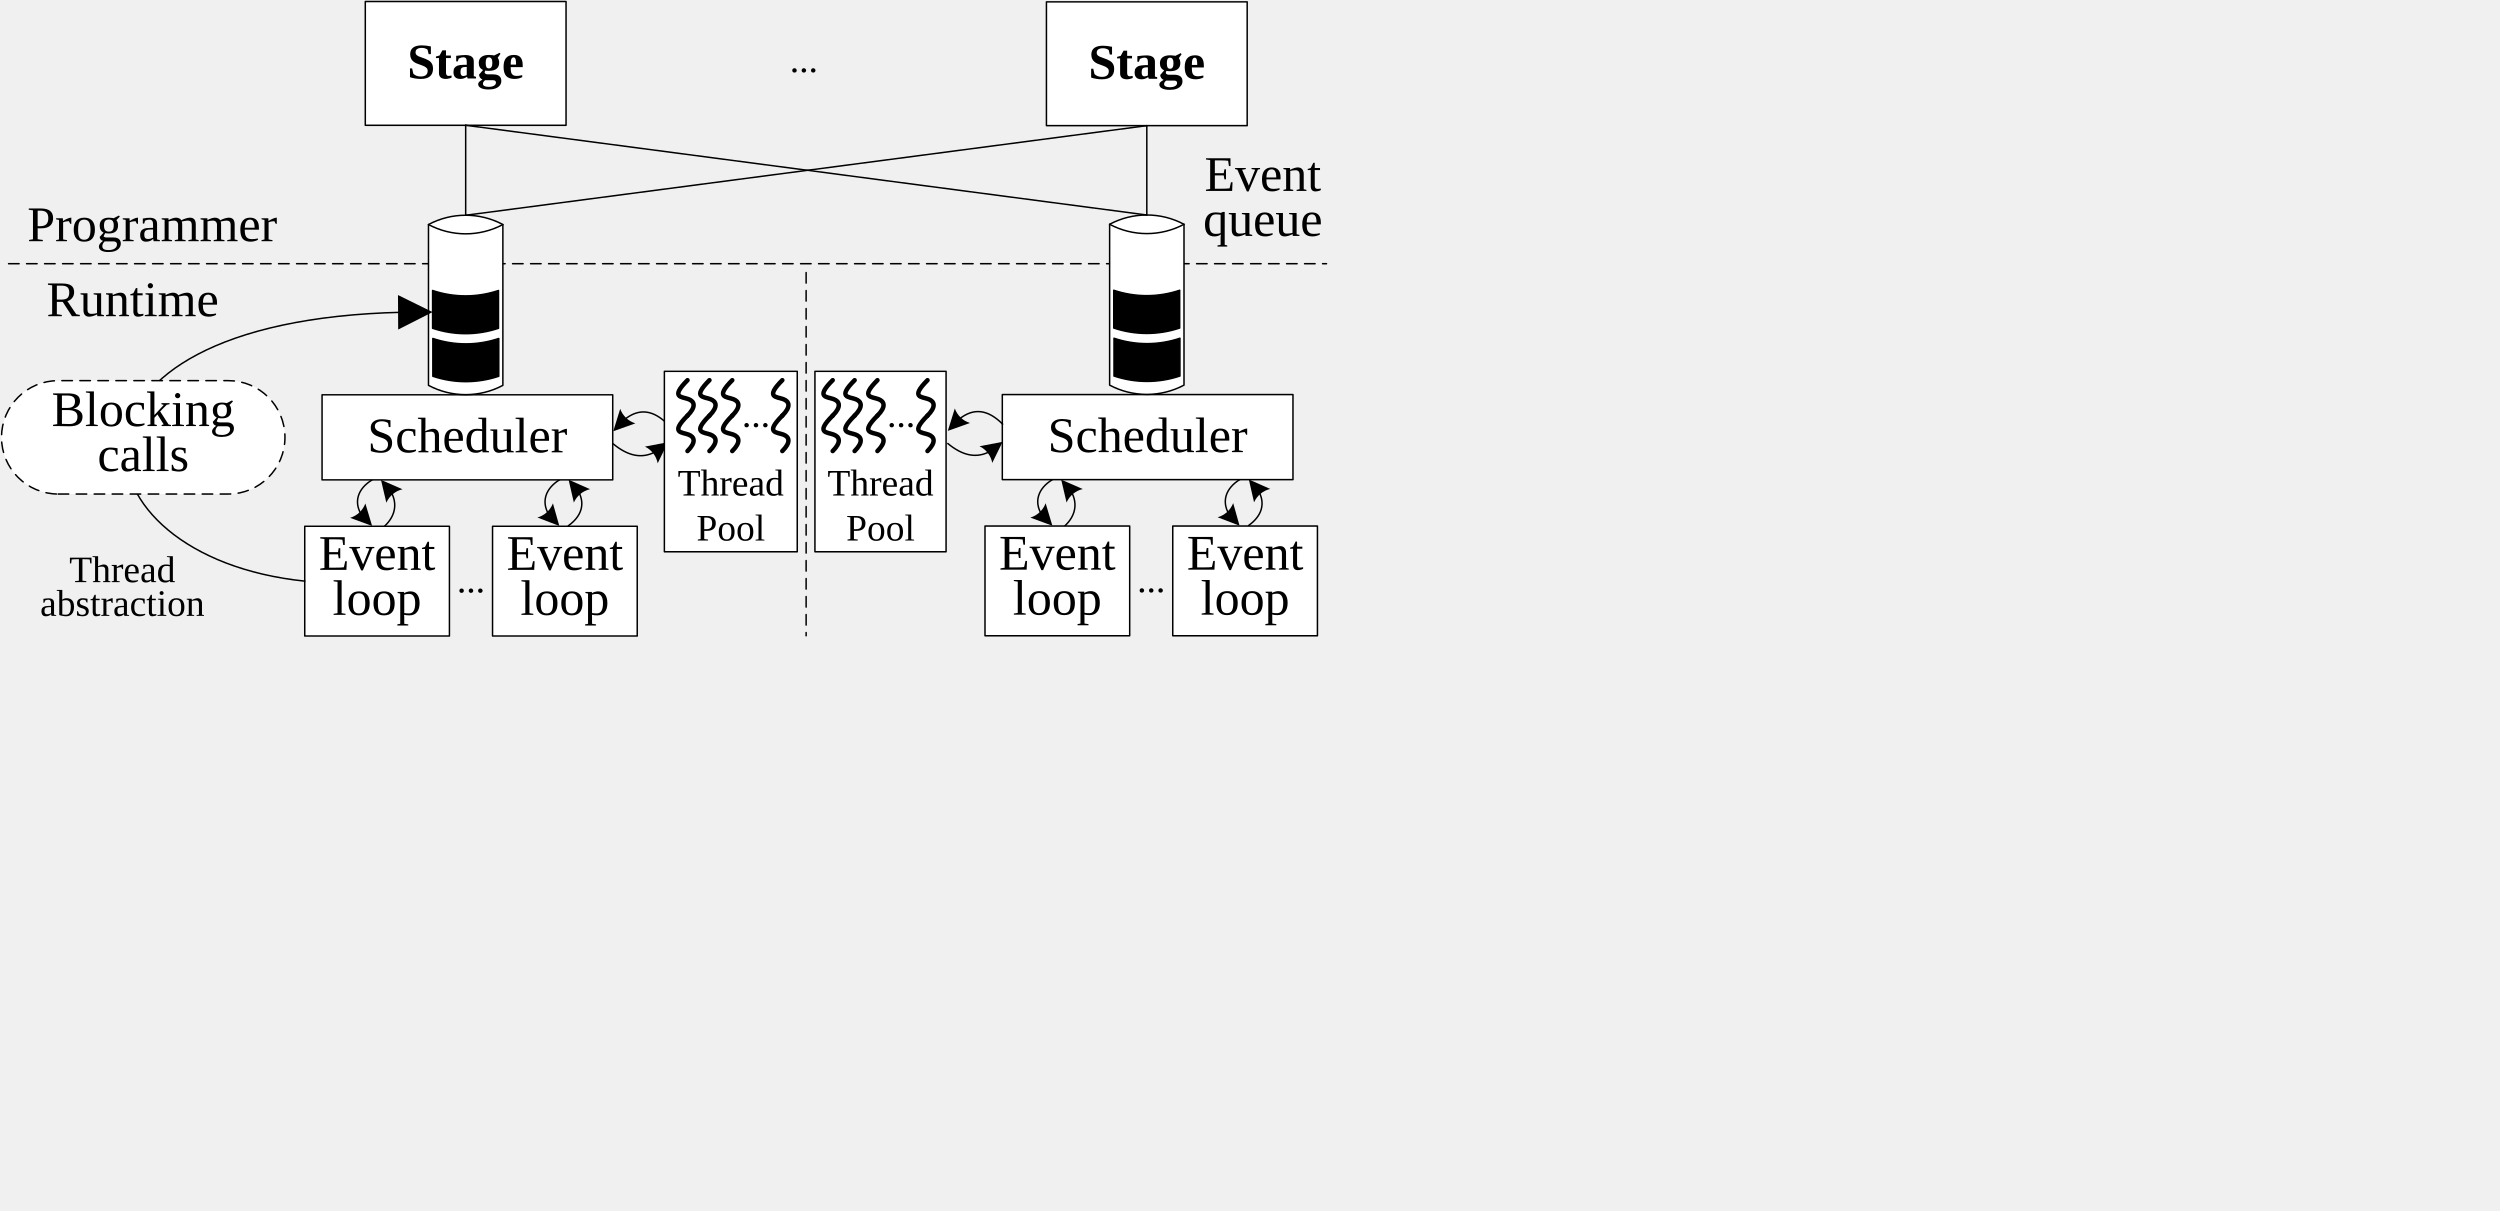
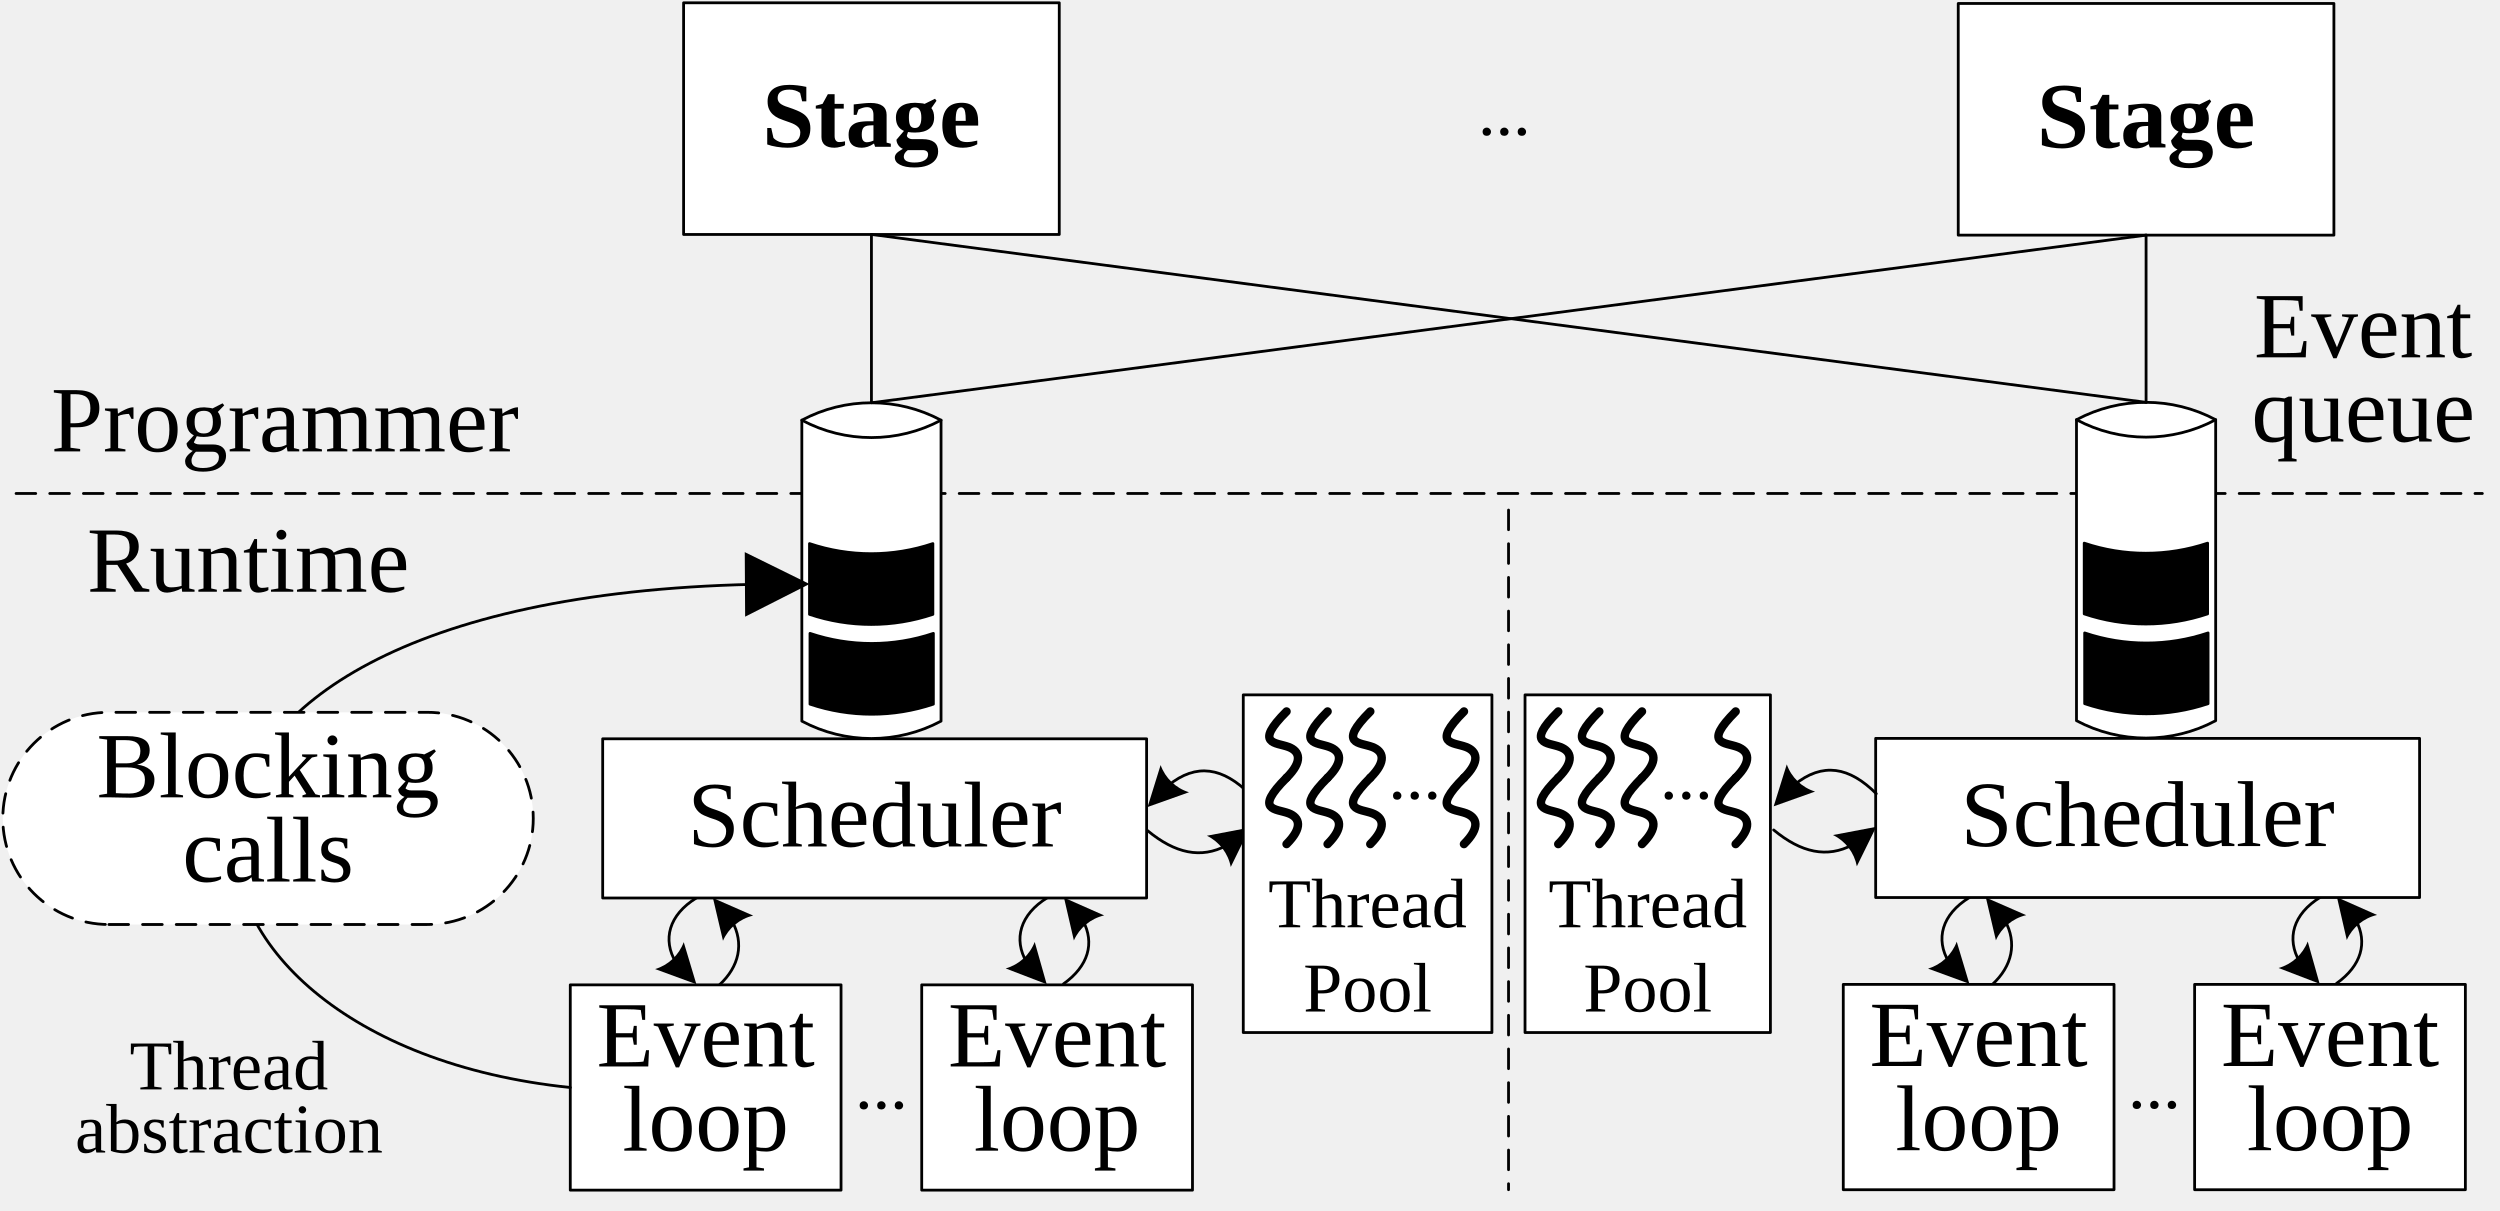
- <svg xmlns="http://www.w3.org/2000/svg" id="svg2" version="1.1" width="500" height="242.105" xml:space="preserve">
+ <svg xmlns="http://www.w3.org/2000/svg" id="svg2" version="1.1" width="267.188" height="129.375" xml:space="preserve">
  <defs id="defs6" />
  <g id="g10" transform="matrix(1.25,0,0,-1.25,0,129.375)">
    <g id="g12">
      <path d="m 1.374,61.307 210.866,0" style="fill:none;stroke:#000000;stroke-opacity:1;stroke-width:0.24;stroke-linecap:round;stroke-linejoin:round;stroke-miterlimit:10;stroke-dasharray:1.68,1.2;stroke-dashoffset:0" id="path14" />
    </g>
    <text transform="matrix(1,0,0,-1,4.3692,64.907)" id="text16">
      <tspan style="fill:#000000;fill-opacity:1;fill-rule:nonzero;stroke:none;font-family:Times New Roman;font-variant:normal;font-weight:normal;font-size:8;writing-mode:lr;-inkscape-font-specification:Times New" x="0 4.449 7.113 11.113 15.114 17.778 21.329 27.551 33.774 37.325" y="0" id="tspan18">Programmer</tspan>
    </text>
    <text transform="matrix(1,0,0,-1,7.4391,52.907)" id="text20">
      <tspan style="fill:#000000;fill-opacity:1;fill-rule:nonzero;stroke:none;font-family:Times New Roman;font-variant:normal;font-weight:normal;font-size:8;writing-mode:lr;-inkscape-font-specification:Times New" x="0 5.336 9.336 13.336 15.559 17.781 24.004" y="0" id="tspan22">Runtime</tspan>
    </text>
    <path d="m 58.448,83.454 32.119,0 0,19.806 -32.119,0 0,-19.806 z" style="fill:#ffffff;fill-opacity:1;fill-rule:evenodd;stroke:none" id="path24" />
    <path d="m 58.448,83.454 32.119,0 0,19.806 -32.119,0 0,-19.806 z" style="fill:none;stroke:#000000;stroke-opacity:1;stroke-width:0.24;stroke-linecap:round;stroke-linejoin:round;stroke-miterlimit:10;stroke-dasharray:none" id="path26" />
    <text transform="matrix(1,0,0,-1,65.176,90.947)" id="text28">
      <tspan style="fill:#000000;fill-opacity:1;fill-rule:nonzero;stroke:none;font-family:Times New Roman;font-variant:normal;font-weight:bold;font-size:8;writing-mode:lr;-inkscape-font-specification:'Times New Roman, Bold'" x="0 4.449 7.113 11.113 15.114" y="0" id="tspan30">Stage</tspan>
    </text>
    <text transform="matrix(1,0,0,-1,126.37,91.964)" id="text32">
      <tspan style="fill:#000000;fill-opacity:1;fill-rule:nonzero;stroke:none;font-family:Times New Roman;font-variant:normal;font-weight:normal;font-size:6;writing-mode:lr;-inkscape-font-specification:Times New" x="0 1.5 3" y="0" id="tspan34">...</tspan>
    </text>
    <path d="m 74.508,83.454 0,-14.392" style="fill:none;stroke:#000000;stroke-opacity:1;stroke-width:0.24;stroke-linecap:round;stroke-linejoin:round;stroke-miterlimit:10;stroke-dasharray:none" id="path36" />
    <path d="M 59.539,26.722 C 57.193,25.281 56.612,23.159 57.795,21.201" style="fill:none;stroke:#000000;stroke-opacity:1;stroke-width:0.24;stroke-linecap:round;stroke-linejoin:round;stroke-miterlimit:10;stroke-dasharray:none" id="path38" />
    <path d="m 59.539,19.349 -3.527,1.295 c 1.133,0.34 2.039,1.193 2.447,2.303 l 0,0 1.08,-3.598 z" style="fill:#000000;fill-opacity:1;fill-rule:evenodd;stroke:none" id="path40" />
    <path d="m 61.515,19.295 c 1.694,1.57 2.127,3.543 1.068,5.472" style="fill:none;stroke:#000000;stroke-opacity:1;stroke-width:0.24;stroke-linecap:round;stroke-linejoin:round;stroke-miterlimit:10;stroke-dasharray:none" id="path42" />
    <path d="m 60.956,26.722 3.441,-1.507 c -1.151,-0.271 -2.108,-1.067 -2.582,-2.15 l 0,0 -0.859,3.657 z" style="fill:#000000;fill-opacity:1;fill-rule:evenodd;stroke:none" id="path44" />
    <path d="M 89.553,26.75 C 87.211,25.311 86.628,23.195 87.777,21.227" style="fill:none;stroke:#000000;stroke-opacity:1;stroke-width:0.24;stroke-linecap:round;stroke-linejoin:round;stroke-miterlimit:10;stroke-dasharray:none" id="path46" />
    <path d="m 89.492,19.349 -3.506,1.349 c 1.138,0.322 2.057,1.162 2.482,2.265 l 1.024,-3.614 z" style="fill:#000000;fill-opacity:1;fill-rule:evenodd;stroke:none" id="path48" />
    <path d="m 90.929,19.377 c 2.138,1.529 2.687,3.488 1.662,5.413" style="fill:none;stroke:#000000;stroke-opacity:1;stroke-width:0.24;stroke-linecap:round;stroke-linejoin:round;stroke-miterlimit:10;stroke-dasharray:none" id="path50" />
    <path d="m 90.97,26.75 3.436,-1.519 c -1.152,-0.266 -2.112,-1.06 -2.59,-2.141 l -0.846,3.66 z" style="fill:#000000;fill-opacity:1;fill-rule:evenodd;stroke:none" id="path52" />
    <path d="m 51.53,26.722 46.505,0 0,13.609 -46.505,0 0,-13.609 z" style="fill:#ffffff;fill-opacity:1;fill-rule:evenodd;stroke:none" id="path54" />
    <path d="m 51.53,26.722 46.505,0 0,13.609 -46.505,0 0,-13.609 z" style="fill:none;stroke:#000000;stroke-opacity:1;stroke-width:0.24;stroke-linecap:round;stroke-linejoin:round;stroke-miterlimit:10;stroke-dasharray:none" id="path56" />
    <text transform="matrix(1,0,0,-1,58.788,31.126)" id="text58">
      <tspan style="fill:#000000;fill-opacity:1;fill-rule:nonzero;stroke:none;font-family:Times New Roman;font-variant:normal;font-weight:normal;font-size:8;writing-mode:lr;-inkscape-font-specification:Times New" x="0 4.449 8 12 15.551 19.551 23.551 25.774 29.324" y="0" id="tspan60">Scheduler</tspan>
    </text>
    <path d="m 68.557,41.844 0,25.73 c 3.719,1.984 8.182,1.984 11.902,0 l 0,0 0,-25.73 c -3.72,-1.984 -8.183,-1.984 -11.902,0 z" style="fill:#ffffff;fill-opacity:1;fill-rule:evenodd;stroke:none" id="path62" />
    <path d="m 68.557,41.844 0,25.73 c 3.719,1.984 8.182,1.984 11.902,0 l 0,0 0,-25.73 c -3.72,-1.984 -8.183,-1.984 -11.902,0 z" style="fill:none;stroke:#000000;stroke-opacity:1;stroke-width:0.24;stroke-linecap:round;stroke-linejoin:round;stroke-miterlimit:10;stroke-dasharray:none" id="path64" />
    <path d="m 68.557,67.574 c 3.719,-1.983 8.182,-1.983 11.902,0" style="fill:none;stroke:#000000;stroke-opacity:1;stroke-width:0.24;stroke-linecap:round;stroke-linejoin:round;stroke-miterlimit:10;stroke-dasharray:none" id="path66" />
    <path d="m 69.213,50.974 0,6.049 c 3.421,-1.152 7.126,-1.152 10.547,0 l 0,0 0,-6.049 c -3.421,-1.152 -7.126,-1.152 -10.547,0 z" style="fill:#000000;fill-opacity:1;fill-rule:evenodd;stroke:none" id="path68" />
    <path d="m 69.213,50.974 0,6.049 c 3.421,-1.152 7.126,-1.152 10.547,0 l 0,0 0,-6.049 c -3.421,-1.152 -7.126,-1.152 -10.547,0 z" style="fill:none;stroke:#000000;stroke-opacity:1;stroke-width:0.24;stroke-linecap:round;stroke-linejoin:round;stroke-miterlimit:10;stroke-dasharray:none" id="path70" />
    <path d="m 69.255,43.297 0,6.049 c 3.422,-1.152 7.126,-1.152 10.548,0 l 0,0 0,-6.049 c -3.422,-1.152 -7.126,-1.152 -10.548,0 z" style="fill:#000000;fill-opacity:1;fill-rule:evenodd;stroke:none" id="path72" />
    <path d="m 69.255,43.297 0,6.049 c 3.422,-1.152 7.126,-1.152 10.548,0 l 0,0 0,-6.049 c -3.422,-1.152 -7.126,-1.152 -10.548,0 z" style="fill:none;stroke:#000000;stroke-opacity:1;stroke-width:0.24;stroke-linecap:round;stroke-linejoin:round;stroke-miterlimit:10;stroke-dasharray:none" id="path74" />
    <path d="m 78.807,1.742 23.15,0 0,17.553 -23.15,0 0,-17.553 z" style="fill:#ffffff;fill-opacity:1;fill-rule:evenodd;stroke:none" id="path76" />
    <path d="m 78.807,1.742 23.15,0 0,17.553 -23.15,0 0,-17.553 z" style="fill:none;stroke:#000000;stroke-opacity:1;stroke-width:0.24;stroke-linecap:round;stroke-linejoin:round;stroke-miterlimit:10;stroke-dasharray:none" id="path78" />
    <text transform="matrix(1,0,0,-1,81.052,12.318)" id="text80">
      <tspan style="fill:#000000;fill-opacity:1;fill-rule:nonzero;stroke:none;font-family:Times New Roman;font-variant:normal;font-weight:normal;font-size:8;writing-mode:lr;-inkscape-font-specification:Times New" x="0 4.887 8.887 12.438 16.438 18.66" y="0" id="tspan82">Event </tspan>
    </text>
    <text transform="matrix(1,0,0,-1,83.27,5.1178)" id="text84">
      <tspan style="fill:#000000;fill-opacity:1;fill-rule:nonzero;stroke:none;font-family:Times New Roman;font-variant:normal;font-weight:normal;font-size:8;writing-mode:lr;-inkscape-font-specification:Times New" x="0 2.223 6.223 10.223" y="0" id="tspan86">loop</tspan>
    </text>
    <path d="m 48.759,1.742 23.15,0 0,17.553 -23.15,0 0,-17.553 z" style="fill:#ffffff;fill-opacity:1;fill-rule:evenodd;stroke:none" id="path88" />
    <path d="m 48.759,1.742 23.15,0 0,17.553 -23.15,0 0,-17.553 z" style="fill:none;stroke:#000000;stroke-opacity:1;stroke-width:0.24;stroke-linecap:round;stroke-linejoin:round;stroke-miterlimit:10;stroke-dasharray:none" id="path90" />
    <text transform="matrix(1,0,0,-1,51.004,12.318)" id="text92">
      <tspan style="fill:#000000;fill-opacity:1;fill-rule:nonzero;stroke:none;font-family:Times New Roman;font-variant:normal;font-weight:normal;font-size:8;writing-mode:lr;-inkscape-font-specification:Times New" x="0 4.887 8.887 12.438 16.438 18.66" y="0" id="tspan94">Event </tspan>
    </text>
    <text transform="matrix(1,0,0,-1,53.223,5.1178)" id="text96">
      <tspan style="fill:#000000;fill-opacity:1;fill-rule:nonzero;stroke:none;font-family:Times New Roman;font-variant:normal;font-weight:normal;font-size:8;writing-mode:lr;-inkscape-font-specification:Times New" x="0 2.223 6.223 10.223" y="0" id="tspan98">loop</tspan>
    </text>
    <text transform="matrix(1,0,0,-1,73.108,8.718)" id="text100">
      <tspan style="fill:#000000;fill-opacity:1;fill-rule:nonzero;stroke:none;font-family:Times New Roman;font-variant:normal;font-weight:normal;font-size:6;writing-mode:lr;-inkscape-font-specification:Times New" x="0 1.5 3" y="0" id="tspan102">...</tspan>
    </text>
    <g id="g104">
      <path d="m 128.98,59.89 0,-58.11" style="fill:none;stroke:#000000;stroke-opacity:1;stroke-width:0.24;stroke-linecap:round;stroke-linejoin:round;stroke-miterlimit:10;stroke-dasharray:1.68,1.2;stroke-dashoffset:0" id="path106" />
    </g>
    <path d="m 168.38,26.76 c -2.35,-1.441 -2.93,-3.563 -1.75,-5.521" style="fill:none;stroke:#000000;stroke-opacity:1;stroke-width:0.24;stroke-linecap:round;stroke-linejoin:round;stroke-miterlimit:10;stroke-dasharray:none" id="path108" />
    <path d="m 168.38,19.387 -3.53,1.295 c 1.13,0.34 2.04,1.193 2.45,2.303 l 0,0 1.08,-3.598 z" style="fill:#000000;fill-opacity:1;fill-rule:evenodd;stroke:none" id="path110" />
    <path d="m 170.35,19.333 c 1.7,1.571 2.13,3.543 1.07,5.472" style="fill:none;stroke:#000000;stroke-opacity:1;stroke-width:0.24;stroke-linecap:round;stroke-linejoin:round;stroke-miterlimit:10;stroke-dasharray:none" id="path112" />
    <path d="m 169.79,26.76 3.45,-1.507 c -1.16,-0.271 -2.11,-1.067 -2.59,-2.15 l 0,0 -0.86,3.657 z" style="fill:#000000;fill-opacity:1;fill-rule:evenodd;stroke:none" id="path114" />
    <path d="m 198.39,26.788 c -2.34,-1.438 -2.92,-3.555 -1.77,-5.522" style="fill:none;stroke:#000000;stroke-opacity:1;stroke-width:0.24;stroke-linecap:round;stroke-linejoin:round;stroke-miterlimit:10;stroke-dasharray:none" id="path116" />
    <path d="m 198.33,19.387 -3.51,1.349 c 1.14,0.322 2.06,1.162 2.49,2.265 l 0,0 1.02,-3.614 z" style="fill:#000000;fill-opacity:1;fill-rule:evenodd;stroke:none" id="path118" />
    <path d="m 199.77,19.415 c 2.14,1.529 2.68,3.488 1.66,5.413" style="fill:none;stroke:#000000;stroke-opacity:1;stroke-width:0.24;stroke-linecap:round;stroke-linejoin:round;stroke-miterlimit:10;stroke-dasharray:none" id="path120" />
    <path d="m 199.81,26.788 3.43,-1.519 c -1.15,-0.266 -2.11,-1.059 -2.59,-2.141 l -0.84,3.66 z" style="fill:#000000;fill-opacity:1;fill-rule:evenodd;stroke:none" id="path122" />
    <path d="m 160.37,26.76 46.505,0 0,13.609 -46.505,0 0,-13.609 z" style="fill:#ffffff;fill-opacity:1;fill-rule:evenodd;stroke:none" id="path124" />
    <path d="m 160.37,26.76 46.505,0 0,13.609 -46.505,0 0,-13.609 z" style="fill:none;stroke:#000000;stroke-opacity:1;stroke-width:0.24;stroke-linecap:round;stroke-linejoin:round;stroke-miterlimit:10;stroke-dasharray:none" id="path126" />
    <text transform="matrix(1,0,0,-1,167.63,31.164)" id="text128">
      <tspan style="fill:#000000;fill-opacity:1;fill-rule:nonzero;stroke:none;font-family:Times New Roman;font-variant:normal;font-weight:normal;font-size:8;writing-mode:lr;-inkscape-font-specification:Times New" x="0 4.449 8 12 15.551 19.551 23.551 25.774 29.324" y="0" id="tspan130">Scheduler</tspan>
    </text>
    <text transform="matrix(1,0,0,-1,192.72,72.948)" id="text132">
      <tspan style="fill:#000000;fill-opacity:1;fill-rule:nonzero;stroke:none;font-family:Times New Roman;font-variant:normal;font-weight:normal;font-size:8;writing-mode:lr;-inkscape-font-specification:Times New" x="0 4.887 8.887 12.438 16.438 18.66" y="0" id="tspan134">Event </tspan>
    </text>
    <text transform="matrix(1,0,0,-1,192.5,65.748)" id="text136">
      <tspan style="fill:#000000;fill-opacity:1;fill-rule:nonzero;stroke:none;font-family:Times New Roman;font-variant:normal;font-weight:normal;font-size:8;writing-mode:lr;-inkscape-font-specification:Times New" x="0 4 8 11.551 15.551" y="0" id="tspan138">queue</tspan>
    </text>
    <path d="m 177.54,41.882 0,25.731 c 3.72,1.983 8.18,1.983 11.9,0 l 0,0 0,-25.731 c -3.72,-1.983 -8.18,-1.983 -11.9,0 z" style="fill:#ffffff;fill-opacity:1;fill-rule:evenodd;stroke:none" id="path140" />
    <path d="m 177.54,41.882 0,25.731 c 3.72,1.983 8.18,1.983 11.9,0 l 0,0 0,-25.731 c -3.72,-1.983 -8.18,-1.983 -11.9,0 z" style="fill:none;stroke:#000000;stroke-opacity:1;stroke-width:0.24;stroke-linecap:round;stroke-linejoin:round;stroke-miterlimit:10;stroke-dasharray:none" id="path142" />
    <path d="m 177.54,67.613 c 3.72,-1.984 8.18,-1.984 11.9,0" style="fill:none;stroke:#000000;stroke-opacity:1;stroke-width:0.24;stroke-linecap:round;stroke-linejoin:round;stroke-miterlimit:10;stroke-dasharray:none" id="path144" />
    <path d="m 178.2,51.013 0,6.048 c 3.42,-1.152 7.12,-1.152 10.55,0 l 0,0 0,-6.048 c -3.43,-1.153 -7.13,-1.153 -10.55,0 z" style="fill:#000000;fill-opacity:1;fill-rule:evenodd;stroke:none" id="path146" />
    <path d="m 178.2,51.013 0,6.048 c 3.42,-1.152 7.12,-1.152 10.55,0 l 0,0 0,-6.048 c -3.43,-1.153 -7.13,-1.153 -10.55,0 z" style="fill:none;stroke:#000000;stroke-opacity:1;stroke-width:0.24;stroke-linecap:round;stroke-linejoin:round;stroke-miterlimit:10;stroke-dasharray:none" id="path148" />
    <path d="m 178.24,43.336 0,6.048 c 3.42,-1.152 7.13,-1.152 10.55,0 l 0,0 0,-6.048 c -3.42,-1.153 -7.13,-1.153 -10.55,0 z" style="fill:#000000;fill-opacity:1;fill-rule:evenodd;stroke:none" id="path150" />
    <path d="m 178.24,43.336 0,6.048 c 3.42,-1.152 7.13,-1.152 10.55,0 l 0,0 0,-6.048 c -3.42,-1.153 -7.13,-1.153 -10.55,0 z" style="fill:none;stroke:#000000;stroke-opacity:1;stroke-width:0.24;stroke-linecap:round;stroke-linejoin:round;stroke-miterlimit:10;stroke-dasharray:none" id="path152" />
    <path d="m 187.64,1.78 23.15,0 0,17.553 -23.15,0 0,-17.553 z" style="fill:#ffffff;fill-opacity:1;fill-rule:evenodd;stroke:none" id="path154" />
    <path d="m 187.64,1.78 23.15,0 0,17.553 -23.15,0 0,-17.553 z" style="fill:none;stroke:#000000;stroke-opacity:1;stroke-width:0.24;stroke-linecap:round;stroke-linejoin:round;stroke-miterlimit:10;stroke-dasharray:none" id="path156" />
    <text transform="matrix(1,0,0,-1,189.89,12.356)" id="text158">
      <tspan style="fill:#000000;fill-opacity:1;fill-rule:nonzero;stroke:none;font-family:Times New Roman;font-variant:normal;font-weight:normal;font-size:8;writing-mode:lr;-inkscape-font-specification:Times New" x="0 4.887 8.887 12.438 16.438 18.66" y="0" id="tspan160">Event </tspan>
    </text>
    <text transform="matrix(1,0,0,-1,192.11,5.156)" id="text162">
      <tspan style="fill:#000000;fill-opacity:1;fill-rule:nonzero;stroke:none;font-family:Times New Roman;font-variant:normal;font-weight:normal;font-size:8;writing-mode:lr;-inkscape-font-specification:Times New" x="0 2.223 6.223 10.223" y="0" id="tspan164">loop</tspan>
    </text>
    <path d="m 157.6,1.78 23.15,0 0,17.553 -23.15,0 0,-17.553 z" style="fill:#ffffff;fill-opacity:1;fill-rule:evenodd;stroke:none" id="path166" />
    <path d="m 157.6,1.78 23.15,0 0,17.553 -23.15,0 0,-17.553 z" style="fill:none;stroke:#000000;stroke-opacity:1;stroke-width:0.24;stroke-linecap:round;stroke-linejoin:round;stroke-miterlimit:10;stroke-dasharray:none" id="path168" />
    <text transform="matrix(1,0,0,-1,159.84,12.356)" id="text170">
      <tspan style="fill:#000000;fill-opacity:1;fill-rule:nonzero;stroke:none;font-family:Times New Roman;font-variant:normal;font-weight:normal;font-size:8;writing-mode:lr;-inkscape-font-specification:Times New" x="0 4.887 8.887 12.438 16.438 18.66" y="0" id="tspan172">Event </tspan>
    </text>
    <text transform="matrix(1,0,0,-1,162.06,5.156)" id="text174">
      <tspan style="fill:#000000;fill-opacity:1;fill-rule:nonzero;stroke:none;font-family:Times New Roman;font-variant:normal;font-weight:normal;font-size:8;writing-mode:lr;-inkscape-font-specification:Times New" x="0 2.223 6.223 10.223" y="0" id="tspan176">loop</tspan>
    </text>
    <text transform="matrix(1,0,0,-1,181.95,8.7562)" id="text178">
      <tspan style="fill:#000000;fill-opacity:1;fill-rule:nonzero;stroke:none;font-family:Times New Roman;font-variant:normal;font-weight:normal;font-size:6;writing-mode:lr;-inkscape-font-specification:Times New" x="0 1.5 3" y="0" id="tspan180">...</tspan>
    </text>
    <path d="m 167.43,83.396 32.119,0 0,19.806 -32.119,0 0,-19.806 z" style="fill:#ffffff;fill-opacity:1;fill-rule:evenodd;stroke:none" id="path182" />
    <path d="m 167.43,83.396 32.119,0 0,19.806 -32.119,0 0,-19.806 z" style="fill:none;stroke:#000000;stroke-opacity:1;stroke-width:0.24;stroke-linecap:round;stroke-linejoin:round;stroke-miterlimit:10;stroke-dasharray:none" id="path184" />
    <text transform="matrix(1,0,0,-1,174.16,90.889)" id="text186">
      <tspan style="fill:#000000;fill-opacity:1;fill-rule:nonzero;stroke:none;font-family:Times New Roman;font-variant:normal;font-weight:bold;font-size:8;writing-mode:lr;-inkscape-font-specification:'Times New Roman, Bold'" x="0 4.449 7.113 11.113 15.114" y="0" id="tspan188">Stage</tspan>
    </text>
    <path d="m 183.49,83.396 0,-14.296" style="fill:none;stroke:#000000;stroke-opacity:1;stroke-width:0.24;stroke-linecap:round;stroke-linejoin:round;stroke-miterlimit:10;stroke-dasharray:none" id="path190" />
    <path d="M 74.508,83.454 183.49,69.1" style="fill:none;stroke:#000000;stroke-opacity:1;stroke-width:0.24;stroke-linecap:round;stroke-linejoin:round;stroke-miterlimit:10;stroke-dasharray:none" id="path192" />
    <path d="M 183.49,83.396 74.508,69.062" style="fill:none;stroke:#000000;stroke-opacity:1;stroke-width:0.24;stroke-linecap:round;stroke-linejoin:round;stroke-miterlimit:10;stroke-dasharray:none" id="path194" />
    <path d="M 48.759,10.518 C 10.878,14.432 5.152,52.202 64.383,53.538" style="fill:none;stroke:#000000;stroke-opacity:1;stroke-width:0.24;stroke-linecap:round;stroke-linejoin:round;stroke-miterlimit:10;stroke-dasharray:none" id="path196" />
    <path d="m 63.677,56.294 5.536,-2.727 -5.504,-2.793 -0.032,5.52 z" style="fill:#000000;fill-opacity:1;fill-rule:evenodd;stroke:none" id="path198" />
    <path d="m 9.311,24.455 27.212,0 c 5.01,0 9.071,4.062 9.071,9.071 0,5.01 -4.061,9.071 -9.071,9.071 0,0 0,0 0,0 l 0,0 -27.212,0 c -5.01,0 -9.071,-4.061 -9.071,-9.071 0,-5.009 4.061,-9.071 9.071,-9.071 z" style="fill:#ffffff;fill-opacity:1;fill-rule:evenodd;stroke:none" id="path200" />
    <g id="g202">
      <path d="m 9.311,24.455 27.212,0 c 5.01,0 9.071,4.062 9.071,9.071 0,5.01 -4.061,9.071 -9.071,9.071 0,0 0,0 0,0 l 0,0 -27.212,0 c -5.01,0 -9.071,-4.061 -9.071,-9.071 0,-5.009 4.061,-9.071 9.071,-9.071 z" style="fill:none;stroke:#000000;stroke-opacity:1;stroke-width:0.24;stroke-linecap:round;stroke-linejoin:round;stroke-miterlimit:10;stroke-dasharray:1.68,1.2;stroke-dashoffset:0" id="path204" />
    </g>
    <text transform="matrix(1,0,0,-1,8.2512,35.326)" id="text206">
      <tspan style="fill:#000000;fill-opacity:1;fill-rule:nonzero;stroke:none;font-family:Times New Roman;font-variant:normal;font-weight:normal;font-size:8;writing-mode:lr;-inkscape-font-specification:Times New" x="0 5.336 7.558 11.558 15.109 19.109 21.332 25.332 29.332" y="0" id="tspan208">Blocking </tspan>
    </text>
    <text transform="matrix(1,0,0,-1,15.587,28.126)" id="text210">
      <tspan style="fill:#000000;fill-opacity:1;fill-rule:nonzero;stroke:none;font-family:Times New Roman;font-variant:normal;font-weight:normal;font-size:8;writing-mode:lr;-inkscape-font-specification:Times New" x="0 3.551 7.102 9.324 11.547" y="0" id="tspan212">calls</tspan>
    </text>
    <text transform="matrix(1,0,0,-1,11.079,10.356)" id="text214">
      <tspan style="fill:#000000;fill-opacity:1;fill-rule:nonzero;stroke:none;font-family:Times New Roman;font-variant:normal;font-weight:normal;font-size:6;writing-mode:lr;-inkscape-font-specification:Times New" x="0 3.665 6.665 8.663 11.326 13.989 16.989" y="0" id="tspan216">Thread </tspan>
    </text>
    <text transform="matrix(1,0,0,-1,6.4122,4.9566)" id="text218">
      <tspan style="fill:#000000;fill-opacity:1;fill-rule:nonzero;stroke:none;font-family:Times New Roman;font-variant:normal;font-weight:normal;font-size:6;writing-mode:lr;-inkscape-font-specification:Times New" x="0 2.663 5.663 7.998 9.665 11.663 14.326 16.989 18.656 20.323 23.323" y="0" id="tspan220">abstraction</tspan>
    </text>
    <path d="m 106.88,35.583 c -2.29,2.288 -4.58,2.729 -7,0.753" style="fill:none;stroke:#000000;stroke-opacity:1;stroke-width:0.24;stroke-linecap:round;stroke-linejoin:round;stroke-miterlimit:10;stroke-dasharray:none" id="path222" />
    <path d="m 98.119,34.5 1.114,3.588 c 0.397,-1.114 1.297,-1.975 2.427,-2.326 l 0,0 -3.541,-1.262 z" style="fill:#000000;fill-opacity:1;fill-rule:evenodd;stroke:none" id="path224" />
    <path d="m 98.119,32.479 c 2.361,-1.956 4.571,-2.421 6.741,-1.274" style="fill:none;stroke:#000000;stroke-opacity:1;stroke-width:0.24;stroke-linecap:round;stroke-linejoin:round;stroke-miterlimit:10;stroke-dasharray:none" id="path226" />
    <path d="m 106.88,32.748 -1.65,-3.374 c -0.22,1.162 -0.98,2.151 -2.04,2.671 l 0,0 3.69,0.703 z" style="fill:#000000;fill-opacity:1;fill-rule:evenodd;stroke:none" id="path228" />
    <path d="m 160.42,35.641 c -2.29,2.289 -4.58,2.73 -7.01,0.753" style="fill:none;stroke:#000000;stroke-opacity:1;stroke-width:0.24;stroke-linecap:round;stroke-linejoin:round;stroke-miterlimit:10;stroke-dasharray:none" id="path230" />
    <path d="m 151.65,34.559 1.12,3.587 c 0.39,-1.113 1.29,-1.975 2.42,-2.325 l 0,0 -3.54,-1.262 z" style="fill:#000000;fill-opacity:1;fill-rule:evenodd;stroke:none" id="path232" />
    <path d="m 151.65,32.538 c 2.36,-1.957 4.57,-2.422 6.74,-1.274" style="fill:none;stroke:#000000;stroke-opacity:1;stroke-width:0.24;stroke-linecap:round;stroke-linejoin:round;stroke-miterlimit:10;stroke-dasharray:none" id="path234" />
    <path d="m 160.42,32.807 -1.66,-3.374 c -0.22,1.161 -0.97,2.151 -2.04,2.671 l 0,0 3.7,0.703 z" style="fill:#000000;fill-opacity:1;fill-rule:evenodd;stroke:none" id="path236" />
    <path d="m 106.3,15.217 21.26,0 0,28.87 -21.26,0 0,-28.87 z" style="fill:#ffffff;fill-opacity:1;fill-rule:evenodd;stroke:none" id="path238" />
    <path d="m 106.3,15.217 21.26,0 0,28.87 -21.26,0 0,-28.87 z" style="fill:none;stroke:#000000;stroke-opacity:1;stroke-width:0.24;stroke-linecap:round;stroke-linejoin:round;stroke-miterlimit:10;stroke-dasharray:none" id="path240" />
    <text transform="matrix(1,0,0,-1,108.43,24.217)" id="text242">
      <tspan style="fill:#000000;fill-opacity:1;fill-rule:nonzero;stroke:none;font-family:Times New Roman;font-variant:normal;font-weight:normal;font-size:6;writing-mode:lr;-inkscape-font-specification:Times New" x="0 3.665 6.665 8.663 11.326 13.989 16.989" y="0" id="tspan244">Thread </tspan>
    </text>
    <text transform="matrix(1,0,0,-1,111.43,17.016)" id="text246">
      <tspan style="fill:#000000;fill-opacity:1;fill-rule:nonzero;stroke:none;font-family:Times New Roman;font-variant:normal;font-weight:normal;font-size:6;writing-mode:lr;-inkscape-font-specification:Times New" x="0 3.337 6.337 9.337" y="0" id="tspan248">Pool</tspan>
    </text>
    <path d="m 110,42.669 c -2.83,-2.834 -0.91,-2.628 0.17,-3.035 0.96,-0.363 1.25,-1.217 -0.17,-2.634" style="fill:none;stroke:#000000;stroke-opacity:1;stroke-width:0.72;stroke-linecap:round;stroke-linejoin:round;stroke-miterlimit:10;stroke-dasharray:none" id="path250" />
    <path d="m 110,37 c -2.83,-2.834 -0.91,-2.629 0.17,-3.035 0.96,-0.363 1.25,-1.217 -0.17,-2.634" style="fill:none;stroke:#000000;stroke-opacity:1;stroke-width:0.72;stroke-linecap:round;stroke-linejoin:round;stroke-miterlimit:10;stroke-dasharray:none" id="path252" />
    <path d="m 113.51,42.669 c -2.83,-2.834 -0.91,-2.628 0.16,-3.035 0.97,-0.363 1.26,-1.217 -0.16,-2.634" style="fill:none;stroke:#000000;stroke-opacity:1;stroke-width:0.72;stroke-linecap:round;stroke-linejoin:round;stroke-miterlimit:10;stroke-dasharray:none" id="path254" />
    <path d="m 113.51,37 c -2.83,-2.834 -0.91,-2.629 0.16,-3.035 0.97,-0.363 1.26,-1.217 -0.16,-2.634" style="fill:none;stroke:#000000;stroke-opacity:1;stroke-width:0.72;stroke-linecap:round;stroke-linejoin:round;stroke-miterlimit:10;stroke-dasharray:none" id="path256" />
    <path d="m 125.17,42.669 c -2.83,-2.834 -0.91,-2.628 0.17,-3.035 0.96,-0.363 1.25,-1.217 -0.17,-2.634" style="fill:none;stroke:#000000;stroke-opacity:1;stroke-width:0.72;stroke-linecap:round;stroke-linejoin:round;stroke-miterlimit:10;stroke-dasharray:none" id="path258" />
    <path d="m 125.17,37 c -2.83,-2.834 -0.91,-2.629 0.17,-3.035 0.96,-0.363 1.25,-1.217 -0.17,-2.634" style="fill:none;stroke:#000000;stroke-opacity:1;stroke-width:0.72;stroke-linecap:round;stroke-linejoin:round;stroke-miterlimit:10;stroke-dasharray:none" id="path260" />
    <path d="m 117.16,42.669 c -2.83,-2.834 -0.91,-2.628 0.17,-3.035 0.96,-0.363 1.25,-1.217 -0.17,-2.634" style="fill:none;stroke:#000000;stroke-opacity:1;stroke-width:0.72;stroke-linecap:round;stroke-linejoin:round;stroke-miterlimit:10;stroke-dasharray:none" id="path262" />
    <path d="m 117.16,37 c -2.83,-2.834 -0.91,-2.629 0.17,-3.035 0.96,-0.363 1.25,-1.217 -0.17,-2.634" style="fill:none;stroke:#000000;stroke-opacity:1;stroke-width:0.72;stroke-linecap:round;stroke-linejoin:round;stroke-miterlimit:10;stroke-dasharray:none" id="path264" />
    <text transform="matrix(1,0,0,-1,118.71,35.2)" id="text266">
      <tspan style="fill:#000000;fill-opacity:1;fill-rule:nonzero;stroke:none;font-family:Times New Roman;font-variant:normal;font-weight:normal;font-size:6;writing-mode:lr;-inkscape-font-specification:Times New" x="0 1.5 3" y="0" id="tspan268">...</tspan>
    </text>
    <path d="m 130.39,15.217 20.981,0 0,28.87 -20.981,0 0,-28.87 z" style="fill:#ffffff;fill-opacity:1;fill-rule:evenodd;stroke:none" id="path270" />
    <path d="m 130.39,15.217 20.981,0 0,28.87 -20.981,0 0,-28.87 z" style="fill:none;stroke:#000000;stroke-opacity:1;stroke-width:0.24;stroke-linecap:round;stroke-linejoin:round;stroke-miterlimit:10;stroke-dasharray:none" id="path272" />
    <text transform="matrix(1,0,0,-1,132.39,24.217)" id="text274">
      <tspan style="fill:#000000;fill-opacity:1;fill-rule:nonzero;stroke:none;font-family:Times New Roman;font-variant:normal;font-weight:normal;font-size:6;writing-mode:lr;-inkscape-font-specification:Times New" x="0 3.665 6.665 8.663 11.326 13.989 16.989" y="0" id="tspan276">Thread </tspan>
    </text>
    <text transform="matrix(1,0,0,-1,135.38,17.016)" id="text278">
      <tspan style="fill:#000000;fill-opacity:1;fill-rule:nonzero;stroke:none;font-family:Times New Roman;font-variant:normal;font-weight:normal;font-size:6;writing-mode:lr;-inkscape-font-specification:Times New" x="0 3.337 6.337 9.337" y="0" id="tspan280">Pool</tspan>
    </text>
    <path d="m 133.23,42.669 c -2.84,-2.834 -0.91,-2.628 0.16,-3.035 0.97,-0.363 1.26,-1.217 -0.16,-2.634" style="fill:none;stroke:#000000;stroke-opacity:1;stroke-width:0.72;stroke-linecap:round;stroke-linejoin:round;stroke-miterlimit:10;stroke-dasharray:none" id="path282" />
    <path d="m 133.23,37 c -2.84,-2.834 -0.91,-2.629 0.16,-3.035 0.97,-0.363 1.26,-1.217 -0.16,-2.634" style="fill:none;stroke:#000000;stroke-opacity:1;stroke-width:0.72;stroke-linecap:round;stroke-linejoin:round;stroke-miterlimit:10;stroke-dasharray:none" id="path284" />
    <path d="m 136.74,42.669 c -2.84,-2.834 -0.92,-2.628 0.16,-3.035 0.97,-0.363 1.25,-1.217 -0.16,-2.634" style="fill:none;stroke:#000000;stroke-opacity:1;stroke-width:0.72;stroke-linecap:round;stroke-linejoin:round;stroke-miterlimit:10;stroke-dasharray:none" id="path286" />
    <path d="m 136.74,37 c -2.84,-2.834 -0.92,-2.629 0.16,-3.035 0.97,-0.363 1.25,-1.217 -0.16,-2.634" style="fill:none;stroke:#000000;stroke-opacity:1;stroke-width:0.72;stroke-linecap:round;stroke-linejoin:round;stroke-miterlimit:10;stroke-dasharray:none" id="path288" />
    <path d="m 148.4,42.669 c -2.83,-2.834 -0.91,-2.628 0.17,-3.035 0.96,-0.363 1.25,-1.217 -0.17,-2.634" style="fill:none;stroke:#000000;stroke-opacity:1;stroke-width:0.72;stroke-linecap:round;stroke-linejoin:round;stroke-miterlimit:10;stroke-dasharray:none" id="path290" />
    <path d="m 148.4,37 c -2.83,-2.834 -0.91,-2.629 0.17,-3.035 0.96,-0.363 1.25,-1.217 -0.17,-2.634" style="fill:none;stroke:#000000;stroke-opacity:1;stroke-width:0.72;stroke-linecap:round;stroke-linejoin:round;stroke-miterlimit:10;stroke-dasharray:none" id="path292" />
    <path d="m 140.39,42.669 c -2.83,-2.834 -0.91,-2.628 0.17,-3.035 0.96,-0.363 1.25,-1.217 -0.17,-2.634" style="fill:none;stroke:#000000;stroke-opacity:1;stroke-width:0.72;stroke-linecap:round;stroke-linejoin:round;stroke-miterlimit:10;stroke-dasharray:none" id="path294" />
    <path d="m 140.39,37 c -2.83,-2.834 -0.91,-2.629 0.17,-3.035 0.96,-0.363 1.25,-1.217 -0.17,-2.634" style="fill:none;stroke:#000000;stroke-opacity:1;stroke-width:0.72;stroke-linecap:round;stroke-linejoin:round;stroke-miterlimit:10;stroke-dasharray:none" id="path296" />
    <text transform="matrix(1,0,0,-1,141.93,35.2)" id="text298">
      <tspan style="fill:#000000;fill-opacity:1;fill-rule:nonzero;stroke:none;font-family:Times New Roman;font-variant:normal;font-weight:normal;font-size:6;writing-mode:lr;-inkscape-font-specification:Times New" x="0 1.5 3" y="0" id="tspan300">...</tspan>
    </text>
  </g>
</svg>
